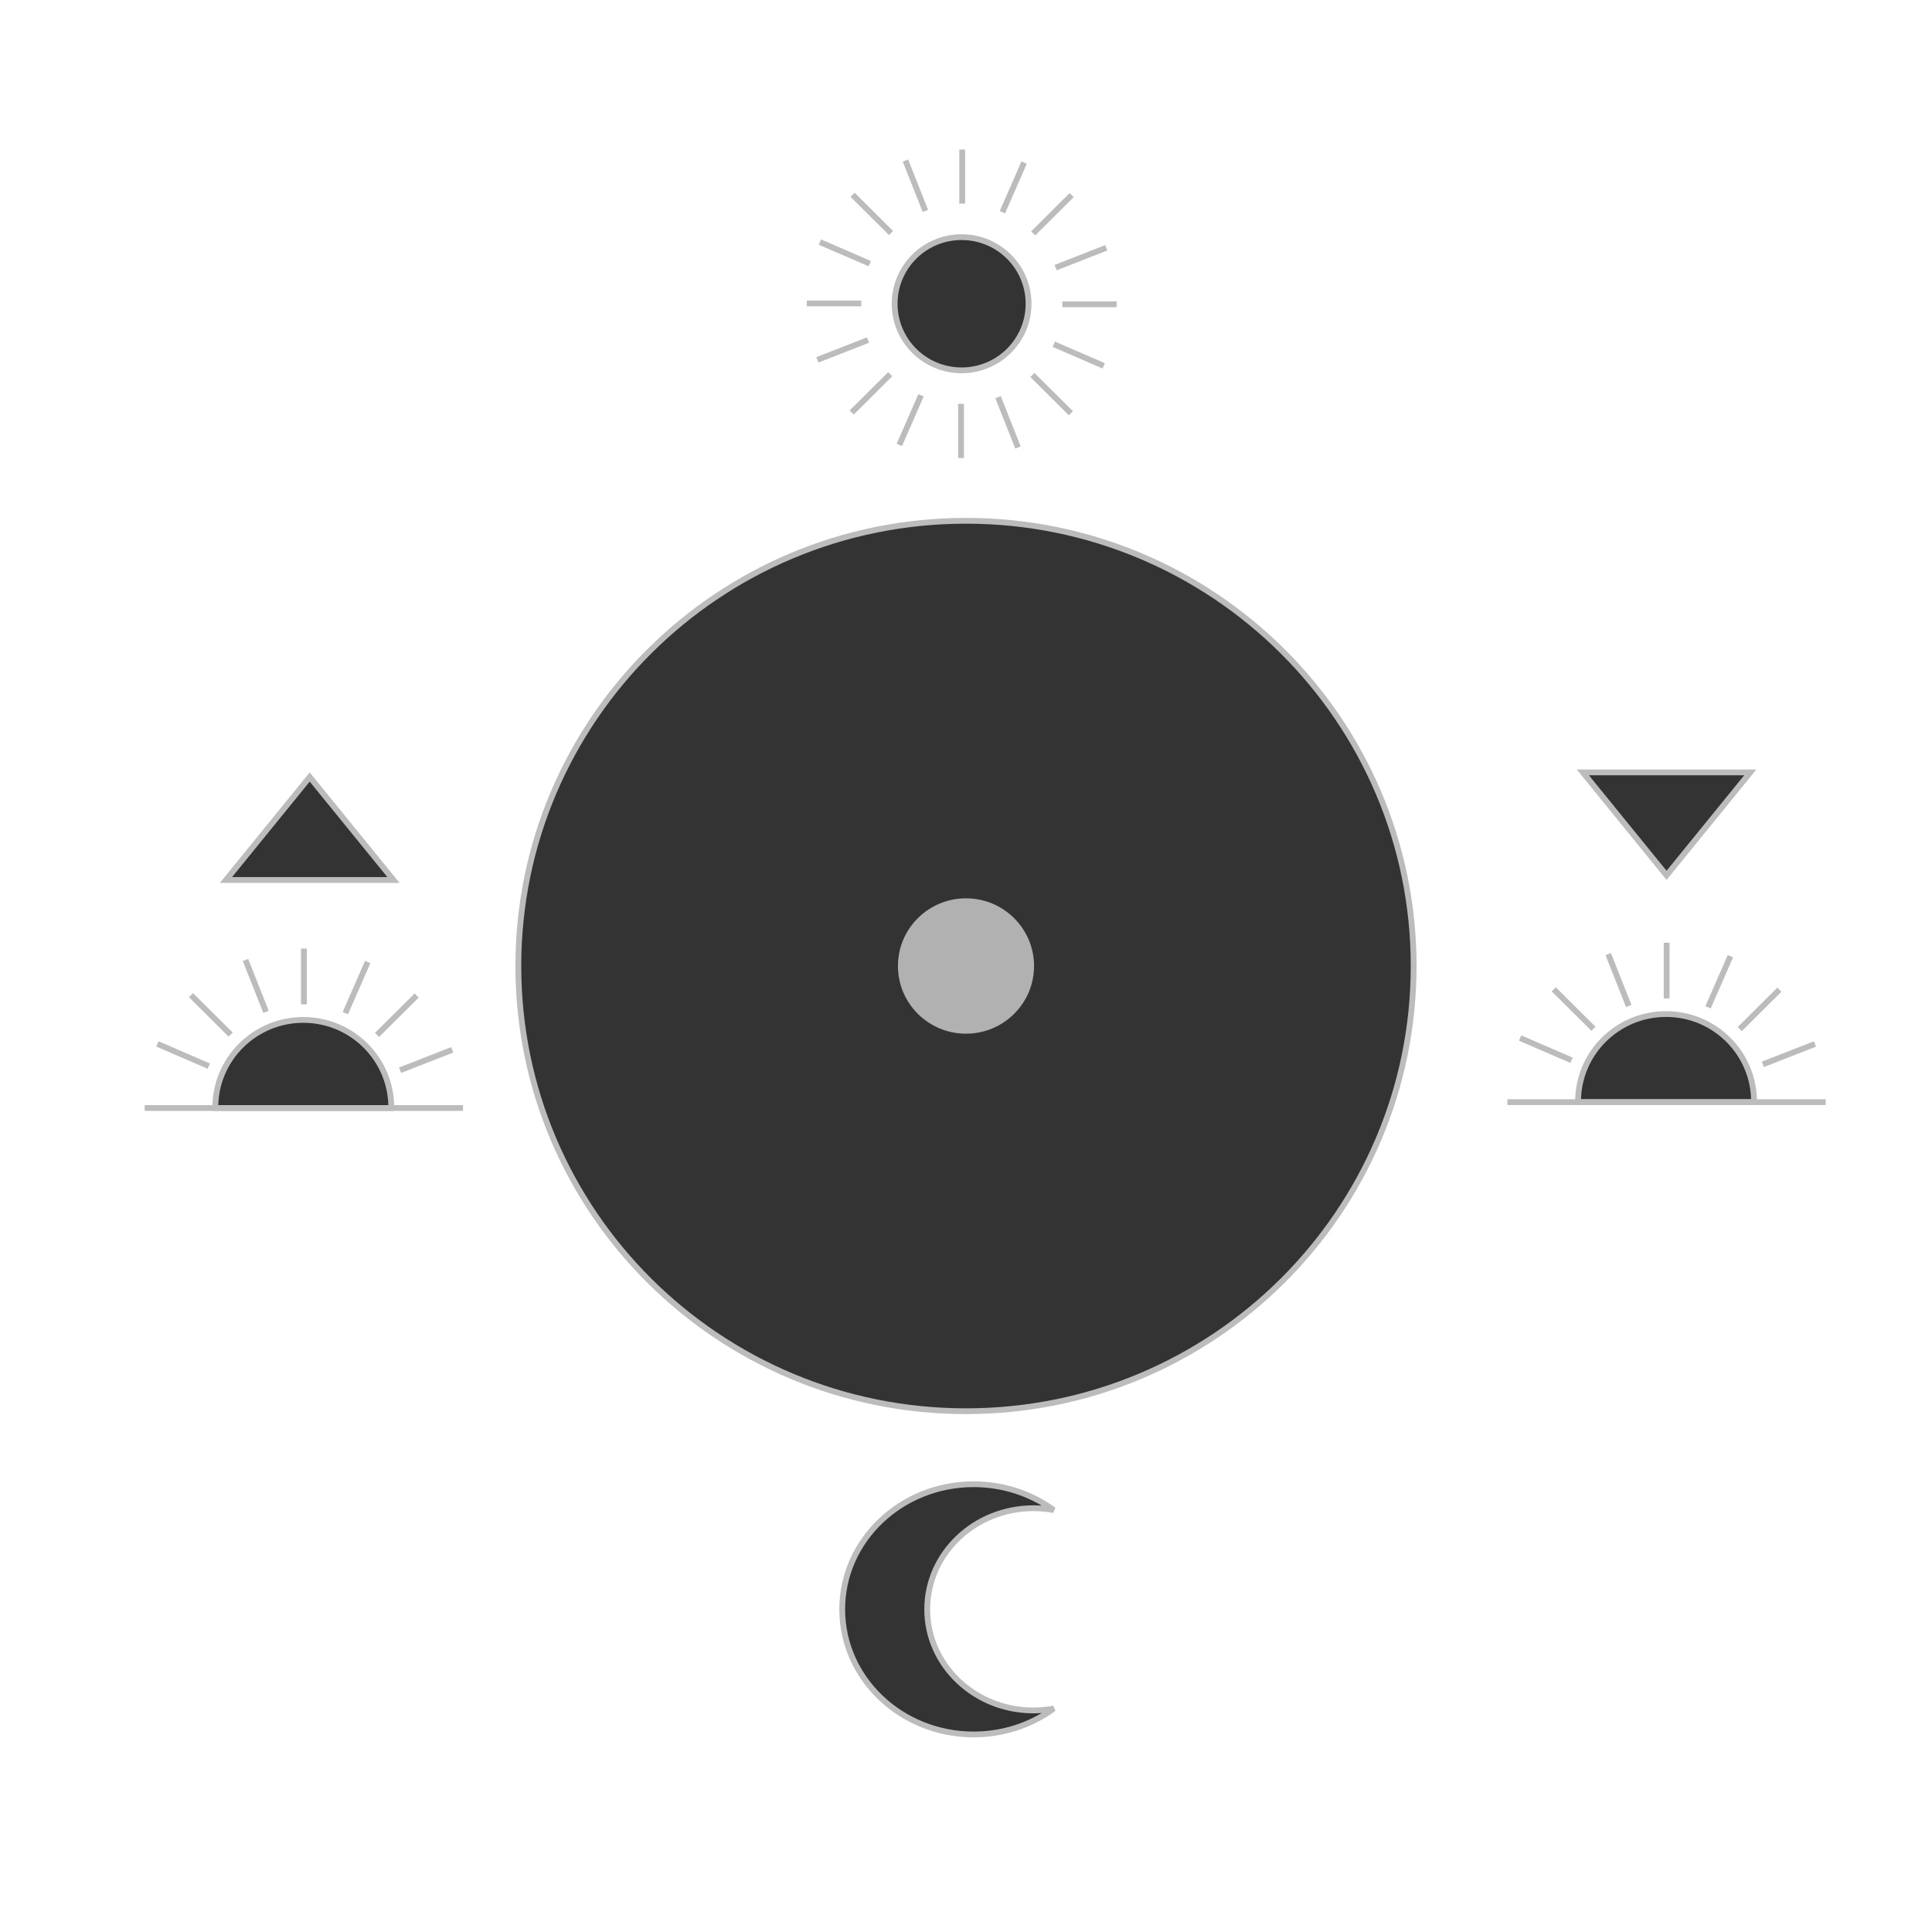
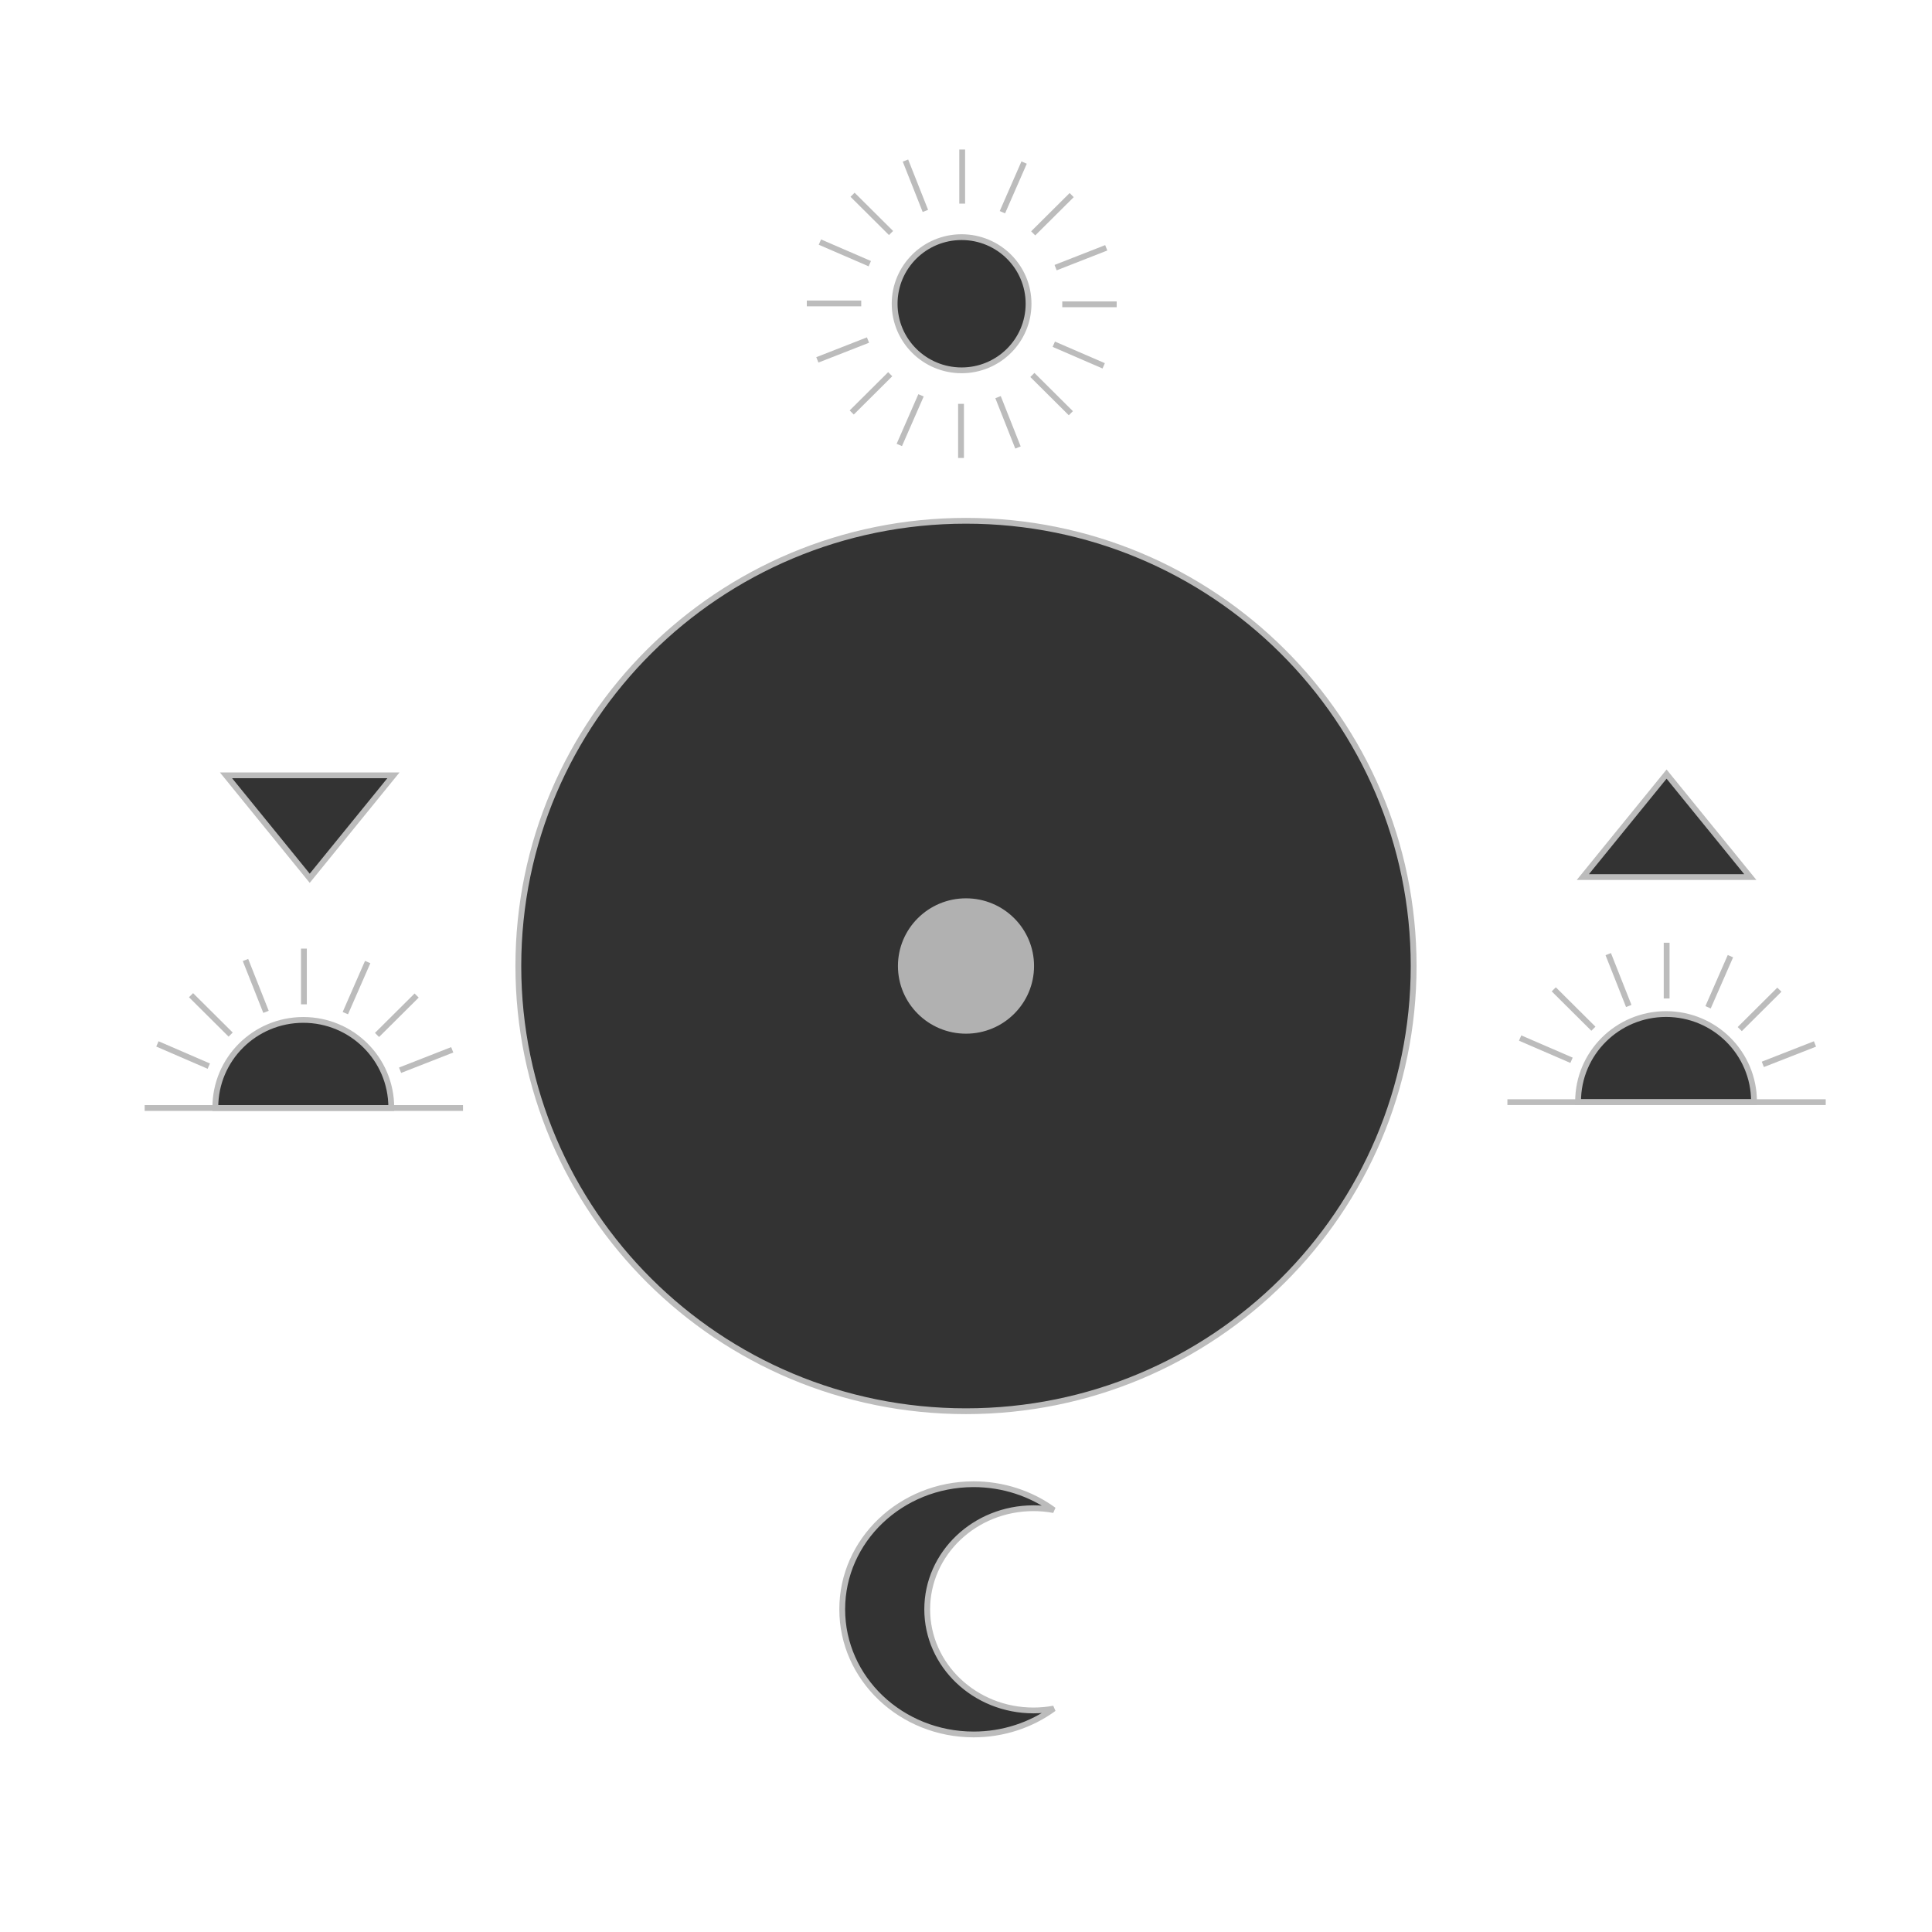
- <svg xmlns="http://www.w3.org/2000/svg" xmlns:ns1="http://www.openswatchbook.org/uri/2009/osb" id="svg1397" version="1.1" viewBox="0 0 200 200" height="200mm" width="200mm">
+ <svg xmlns="http://www.w3.org/2000/svg" id="svg1397" version="1.1" viewBox="0 0 200 200" height="200mm" width="200mm">
  <defs id="defs1391">
    <marker style="overflow:visible" id="Arrow1Lstart" refX="0" refY="0" orient="auto">
      <path transform="matrix(0.8,0,0,0.8,10,0)" style="fill-rule:evenodd;stroke:#000000;stroke-width:1pt" d="M 0,0 5,-5 -12.5,0 5,5 Z" id="path2844" />
    </marker>
-     <linearGradient id="linearGradient3996" ns1:paint="solid">
+     <linearGradient id="linearGradient3996">
      <stop style="stop-color:#333333;stop-opacity:1;" offset="0" id="stop3994" />
    </linearGradient>
  </defs>
  <g id="layer1">
    <g id="g3352" style="display:inline;stroke-width:2.008;stroke-miterlimit:4;stroke-dasharray:none" transform="matrix(0.499656,0,0,0.4961675,-12.66521,-810.8729)">
      <g id="g1037" transform="matrix(2.384886,0,0,2.388561,-71.90362,-2302.911)" style="stroke-width:0.841">
        <circle style="display:inline;fill:#333333;fill-opacity:1;stroke:#bcbcbc;stroke-width:0.505;stroke-miterlimit:4;stroke-dasharray:none;stroke-opacity:1;paint-order:fill markers stroke" id="path2815-3" cx="124.697" cy="1732.729" r="38.889" />
        <path id="path2817-6" style="display:inline;fill:#333333;fill-opacity:1;stroke:#bcbcbc;stroke-width:0.505;stroke-miterlimit:4;stroke-dasharray:none;stroke-opacity:1;paint-order:fill markers stroke" d="m 125.332,1777.994 a 11.422,10.93 0 0 0 -11.388,10.93 11.422,10.93 0 0 0 11.422,10.929 11.422,10.93 0 0 0 6.956,-2.261 9.23,8.832 0 0 1 -1.764,0.163 9.23,8.832 0 0 1 -9.23,-8.832 9.23,8.832 0 0 1 9.23,-8.832 9.23,8.832 0 0 1 1.764,0.163 11.422,10.93 0 0 0 -6.956,-2.26 11.422,10.93 0 0 0 -0.033,0 z" />
        <g id="g3413-2" transform="matrix(1.330233,0,0,1.330233,-1145.178,1092.392)" style="display:inline;stroke:#bcbcbc;stroke-width:0.38;stroke-miterlimit:4;stroke-dasharray:none;stroke-opacity:1">
          <circle style="fill:#333333;fill-opacity:1;stroke:#bcbcbc;stroke-width:0.38;stroke-miterlimit:4;stroke-dasharray:none;stroke-opacity:1;paint-order:fill markers stroke" id="path2841-4" cx="954.339" cy="437.885" r="4.373" />
          <path style="fill:none;stroke:#bcbcbc;stroke-width:0.38;stroke-linecap:butt;stroke-linejoin:miter;stroke-miterlimit:4;stroke-dasharray:none;stroke-opacity:1" d="m 954.378,427.757 v 3.554" id="path2843-8" />
          <path style="display:inline;fill:none;stroke:#bcbcbc;stroke-width:0.38;stroke-linecap:butt;stroke-linejoin:miter;stroke-miterlimit:4;stroke-dasharray:none;stroke-opacity:1" d="m 964.467,437.923 h -3.554" id="path2843-5-8" />
          <path style="display:inline;fill:none;stroke:#bcbcbc;stroke-width:0.38;stroke-linecap:butt;stroke-linejoin:miter;stroke-miterlimit:4;stroke-dasharray:none;stroke-opacity:1" d="m 961.528,430.751 -2.513,2.513" id="path2843-5-3-5" />
          <path style="display:inline;fill:none;stroke:#bcbcbc;stroke-width:0.38;stroke-linecap:butt;stroke-linejoin:miter;stroke-miterlimit:4;stroke-dasharray:none;stroke-opacity:1" d="m 961.474,445.074 -2.513,-2.513" id="path2843-5-3-4-5" />
          <path style="display:inline;fill:none;stroke:#bcbcbc;stroke-width:0.38;stroke-linecap:butt;stroke-linejoin:miter;stroke-miterlimit:4;stroke-dasharray:none;stroke-opacity:1" d="m 954.301,448.013 v -3.554" id="path2843-5-3-4-4-7" />
          <path style="display:inline;fill:none;stroke:#bcbcbc;stroke-width:0.38;stroke-linecap:butt;stroke-linejoin:miter;stroke-miterlimit:4;stroke-dasharray:none;stroke-opacity:1" d="m 947.164,445.025 2.513,-2.513" id="path2843-5-3-4-4-6-84" />
          <path style="display:inline;fill:none;stroke:#bcbcbc;stroke-width:0.38;stroke-linecap:butt;stroke-linejoin:miter;stroke-miterlimit:4;stroke-dasharray:none;stroke-opacity:1" d="m 944.23,437.865 h 3.554" id="path2843-5-3-4-4-6-8-2" />
          <path style="display:inline;fill:none;stroke:#bcbcbc;stroke-width:0.38;stroke-linecap:butt;stroke-linejoin:miter;stroke-miterlimit:4;stroke-dasharray:none;stroke-opacity:1" d="m 947.218,430.728 2.513,2.513" id="path2843-5-3-4-4-6-8-5-2" />
          <path style="display:inline;fill:none;stroke:#bcbcbc;stroke-width:0.38;stroke-linecap:butt;stroke-linejoin:miter;stroke-miterlimit:4;stroke-dasharray:none;stroke-opacity:1" d="m 958.422,428.615 -1.418,3.259" id="path2843-3-6" />
          <path style="display:inline;fill:none;stroke:#bcbcbc;stroke-width:0.38;stroke-linecap:butt;stroke-linejoin:miter;stroke-miterlimit:4;stroke-dasharray:none;stroke-opacity:1" d="m 963.618,441.962 -3.259,-1.418" id="path2843-5-7-7" />
          <path style="display:inline;fill:none;stroke:#bcbcbc;stroke-width:0.38;stroke-linecap:butt;stroke-linejoin:miter;stroke-miterlimit:4;stroke-dasharray:none;stroke-opacity:1" d="m 963.785,434.212 -3.307,1.302" id="path2843-5-3-2-6" />
          <path style="display:inline;fill:none;stroke:#bcbcbc;stroke-width:0.38;stroke-linecap:butt;stroke-linejoin:miter;stroke-miterlimit:4;stroke-dasharray:none;stroke-opacity:1" d="m 958.021,447.325 -1.302,-3.307" id="path2843-5-3-4-9-3" />
          <path style="display:inline;fill:none;stroke:#bcbcbc;stroke-width:0.38;stroke-linecap:butt;stroke-linejoin:miter;stroke-miterlimit:4;stroke-dasharray:none;stroke-opacity:1" d="m 950.271,447.158 1.418,-3.259" id="path2843-5-3-4-4-1-7" />
          <path style="display:inline;fill:none;stroke:#bcbcbc;stroke-width:0.38;stroke-linecap:butt;stroke-linejoin:miter;stroke-miterlimit:4;stroke-dasharray:none;stroke-opacity:1" d="m 944.919,441.571 3.307,-1.302" id="path2843-5-3-4-4-6-0-9" />
          <path style="display:inline;fill:none;stroke:#bcbcbc;stroke-width:0.38;stroke-linecap:butt;stroke-linejoin:miter;stroke-miterlimit:4;stroke-dasharray:none;stroke-opacity:1" d="m 945.085,433.836 3.259,1.418" id="path2843-5-3-4-4-6-8-3-6" />
          <path style="display:inline;fill:none;stroke:#bcbcbc;stroke-width:0.38;stroke-linecap:butt;stroke-linejoin:miter;stroke-miterlimit:4;stroke-dasharray:none;stroke-opacity:1" d="m 950.672,428.483 1.302,3.307" id="path2843-5-3-4-4-6-8-5-4-9" />
        </g>
        <path id="path2841-5-1" style="display:inline;fill:#333333;fill-opacity:1;stroke:#bcbcbc;stroke-width:0.505;stroke-miterlimit:4;stroke-dasharray:none;stroke-opacity:1;paint-order:fill markers stroke" d="m 185.513,1736.926 a 7.642,7.642 0 0 0 -7.642,7.643 7.642,7.642 0 0 0 0,0.052 h 15.284 a 7.642,7.642 0 0 0 0,-0.052 7.642,7.642 0 0 0 -7.643,-7.643 z" />
        <path style="display:inline;fill:none;stroke:#bcbcbc;stroke-width:0.505;stroke-linecap:butt;stroke-linejoin:miter;stroke-miterlimit:4;stroke-dasharray:none;stroke-opacity:1" d="m 185.565,1730.697 v 4.868" id="path2843-2-61" />
        <path style="display:inline;fill:none;stroke:#bcbcbc;stroke-width:0.505;stroke-linecap:butt;stroke-linejoin:miter;stroke-miterlimit:4;stroke-dasharray:none;stroke-opacity:1" d="m 195.358,1734.797 -3.442,3.442" id="path2843-5-3-8-6" />
        <path style="display:inline;fill:none;stroke:#bcbcbc;stroke-width:0.505;stroke-linecap:butt;stroke-linejoin:miter;stroke-miterlimit:4;stroke-dasharray:none;stroke-opacity:1" d="m 175.759,1734.766 3.442,3.442" id="path2843-5-3-4-4-6-8-5-8-5" />
        <path style="display:inline;fill:none;stroke:#bcbcbc;stroke-width:0.505;stroke-linecap:butt;stroke-linejoin:miter;stroke-miterlimit:4;stroke-dasharray:none;stroke-opacity:1" d="m 191.105,1731.871 -1.942,4.464" id="path2843-3-9-0" />
        <path style="display:inline;fill:none;stroke:#bcbcbc;stroke-width:0.505;stroke-linecap:butt;stroke-linejoin:miter;stroke-miterlimit:4;stroke-dasharray:none;stroke-opacity:1" d="m 198.45,1739.538 -4.53,1.783" id="path2843-5-3-2-9-8" />
        <path style="display:inline;fill:none;stroke:#bcbcbc;stroke-width:0.505;stroke-linecap:butt;stroke-linejoin:miter;stroke-miterlimit:4;stroke-dasharray:none;stroke-opacity:1" d="m 172.837,1739.022 4.464,1.942" id="path2843-5-3-4-4-6-8-3-1-6" />
        <path style="display:inline;fill:none;stroke:#bcbcbc;stroke-width:0.505;stroke-linecap:butt;stroke-linejoin:miter;stroke-miterlimit:4;stroke-dasharray:none;stroke-opacity:1" d="m 180.49,1731.691 1.783,4.53" id="path2843-5-3-4-4-6-8-5-4-0-3" />
        <path style="display:inline;fill:none;stroke:#bcbcbc;stroke-width:0.505;stroke-linecap:butt;stroke-linejoin:miter;stroke-miterlimit:4;stroke-dasharray:none;stroke-opacity:1" d="M 171.731,1744.621 H 199.384" id="path2843-5-3-4-4-6-8-6-9" />
        <path id="path2841-5-6-8" style="display:inline;fill:#333333;fill-opacity:1;stroke:#bcbcbc;stroke-width:0.505;stroke-miterlimit:4;stroke-dasharray:none;stroke-opacity:1;paint-order:fill markers stroke" d="m 67.127,1737.438 a 7.642,7.642 0 0 0 -7.642,7.643 7.642,7.642 0 0 0 0,0.052 h 15.284 a 7.642,7.642 0 0 0 0,-0.052 7.642,7.642 0 0 0 -7.643,-7.643 z" />
        <path style="display:inline;fill:none;stroke:#bcbcbc;stroke-width:0.505;stroke-linecap:butt;stroke-linejoin:miter;stroke-miterlimit:4;stroke-dasharray:none;stroke-opacity:1" d="m 67.18,1731.209 v 4.868" id="path2843-2-6-1" />
        <path style="display:inline;fill:none;stroke:#bcbcbc;stroke-width:0.505;stroke-linecap:butt;stroke-linejoin:miter;stroke-miterlimit:4;stroke-dasharray:none;stroke-opacity:1" d="m 76.973,1735.309 -3.442,3.442" id="path2843-5-3-8-5-8" />
        <path style="display:inline;fill:none;stroke:#bcbcbc;stroke-width:0.505;stroke-linecap:butt;stroke-linejoin:miter;stroke-miterlimit:4;stroke-dasharray:none;stroke-opacity:1" d="m 57.374,1735.278 3.442,3.442" id="path2843-5-3-4-4-6-8-5-8-2-8" />
        <path style="display:inline;fill:none;stroke:#bcbcbc;stroke-width:0.505;stroke-linecap:butt;stroke-linejoin:miter;stroke-miterlimit:4;stroke-dasharray:none;stroke-opacity:1" d="m 72.72,1732.384 -1.942,4.464" id="path2843-3-9-8-5" />
        <path style="display:inline;fill:none;stroke:#bcbcbc;stroke-width:0.505;stroke-linecap:butt;stroke-linejoin:miter;stroke-miterlimit:4;stroke-dasharray:none;stroke-opacity:1" d="m 80.064,1740.05 -4.53,1.783" id="path2843-5-3-2-9-0-8" />
        <path style="display:inline;fill:none;stroke:#bcbcbc;stroke-width:0.505;stroke-linecap:butt;stroke-linejoin:miter;stroke-miterlimit:4;stroke-dasharray:none;stroke-opacity:1" d="m 54.452,1739.534 4.464,1.942" id="path2843-5-3-4-4-6-8-3-1-0-1" />
        <path style="display:inline;fill:none;stroke:#bcbcbc;stroke-width:0.505;stroke-linecap:butt;stroke-linejoin:miter;stroke-miterlimit:4;stroke-dasharray:none;stroke-opacity:1" d="m 62.104,1732.203 1.783,4.53" id="path2843-5-3-4-4-6-8-5-4-0-1-7" />
        <path style="display:inline;fill:none;stroke:#bcbcbc;stroke-width:0.505;stroke-linecap:butt;stroke-linejoin:miter;stroke-miterlimit:4;stroke-dasharray:none;stroke-opacity:1" d="M 53.346,1745.133 H 80.999" id="path2843-5-3-4-4-6-8-6-3-9" />
        <circle style="display:inline;fill:#b1b1b1;fill-opacity:1;stroke:none;stroke-width:0.505;stroke-miterlimit:4;stroke-dasharray:none;stroke-opacity:1;paint-order:fill markers stroke" id="path2815-5-0" cx="124.697" cy="1732.729" r="5.912" />
-         <path id="rect3319-5-7-5" style="display:inline;fill:#333333;fill-opacity:1;stroke:#bcbcbc;stroke-width:0.505;stroke-miterlimit:4;stroke-dasharray:none;stroke-opacity:1;paint-order:fill markers stroke" d="m 60.41,1725.215 7.274,-8.994 7.274,8.994 z" />
-         <path id="rect3319-5-7-9-6" style="display:inline;fill:#333333;fill-opacity:1;stroke:#bcbcbc;stroke-width:0.505;stroke-miterlimit:4;stroke-dasharray:none;stroke-opacity:1;paint-order:fill markers stroke" d="m 178.283,1715.817 7.274,8.994 7.274,-8.994 z" />
+         <path id="rect3319-5-7-5" style="display:inline;fill:#333333;fill-opacity:1;stroke:#bcbcbc;stroke-width:0.505;stroke-miterlimit:4;stroke-dasharray:none;stroke-opacity:1;paint-order:fill markers stroke" d="m 74.959,1716.072 -7.274,8.994 -7.274,-8.994 z" />
+         <path id="rect3319-5-7-9-6" style="display:inline;fill:#333333;fill-opacity:1;stroke:#bcbcbc;stroke-width:0.505;stroke-miterlimit:4;stroke-dasharray:none;stroke-opacity:1;paint-order:fill markers stroke" d="m 192.832,1724.96 -7.274,-8.994 -7.274,8.994 z" />
      </g>
    </g>
  </g>
</svg>
